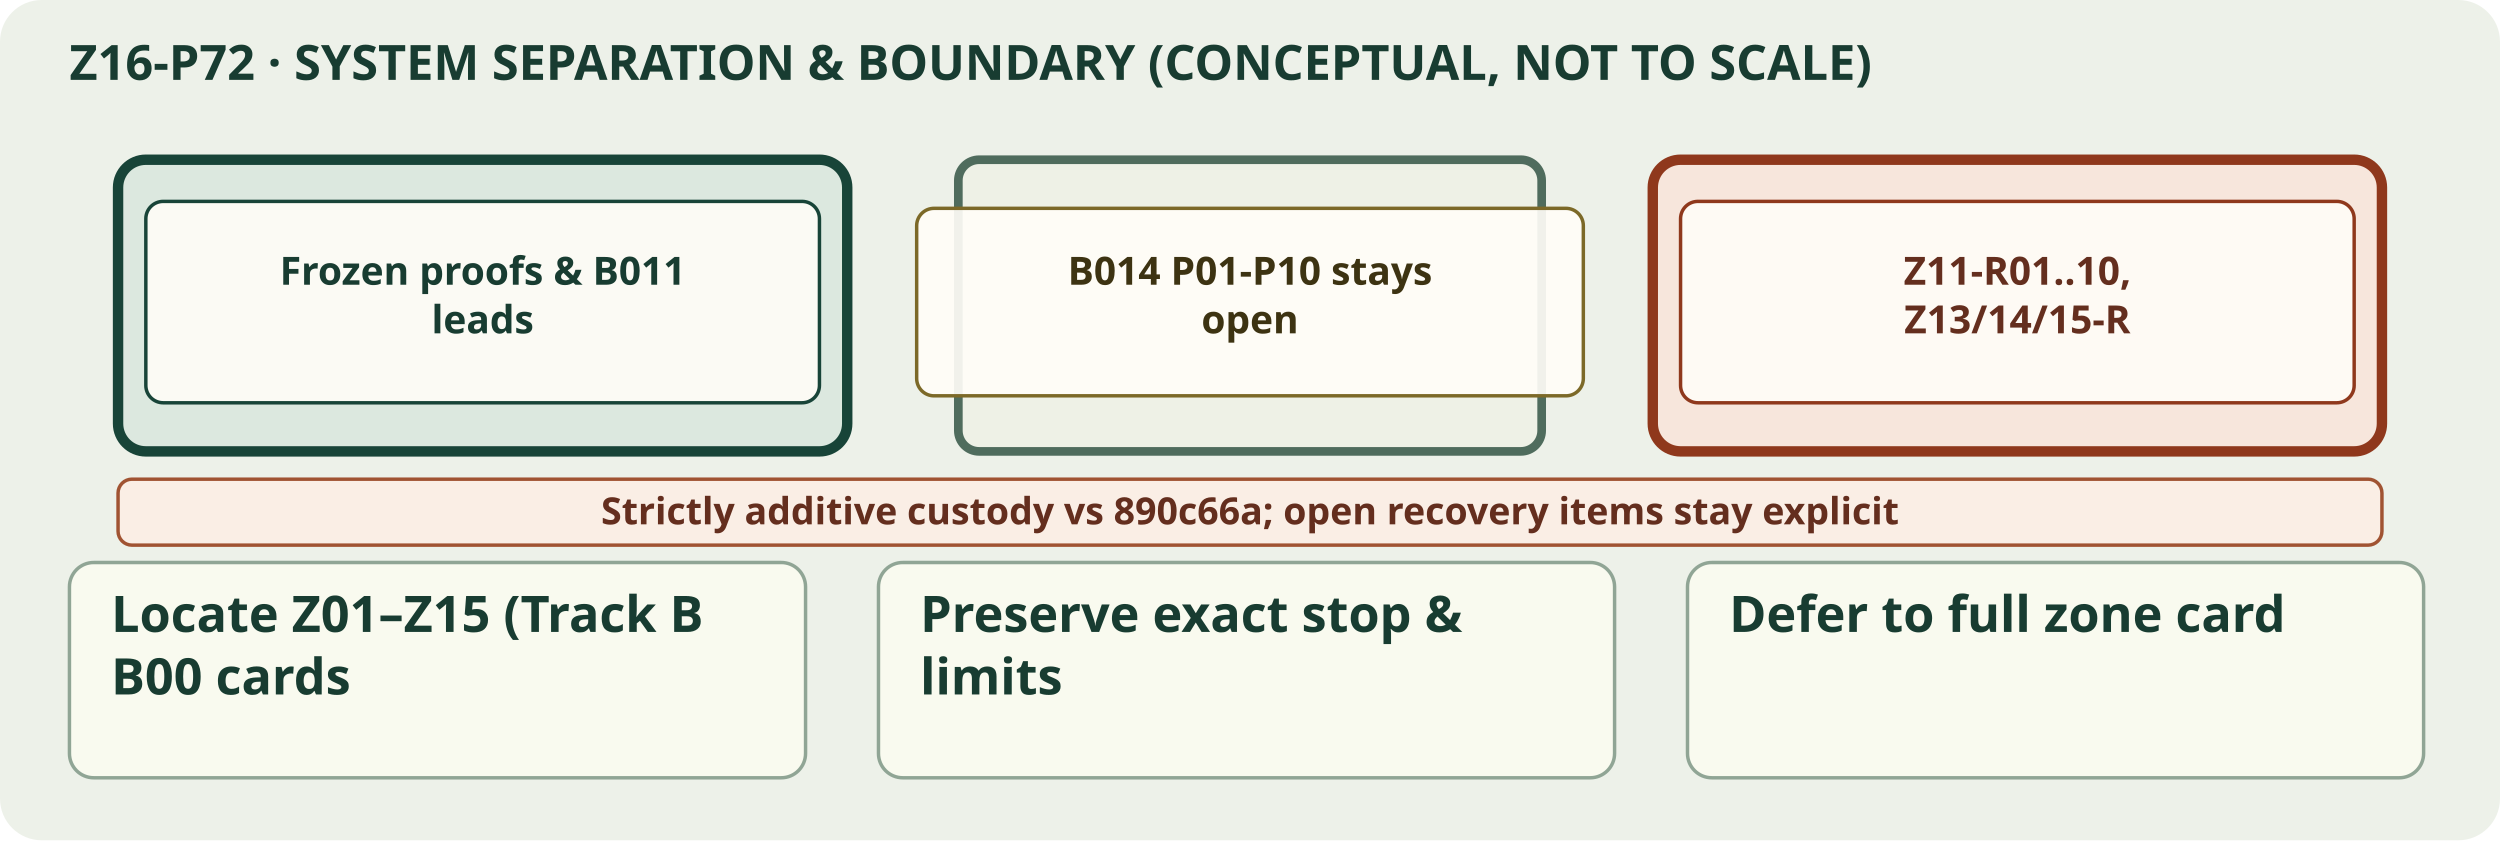
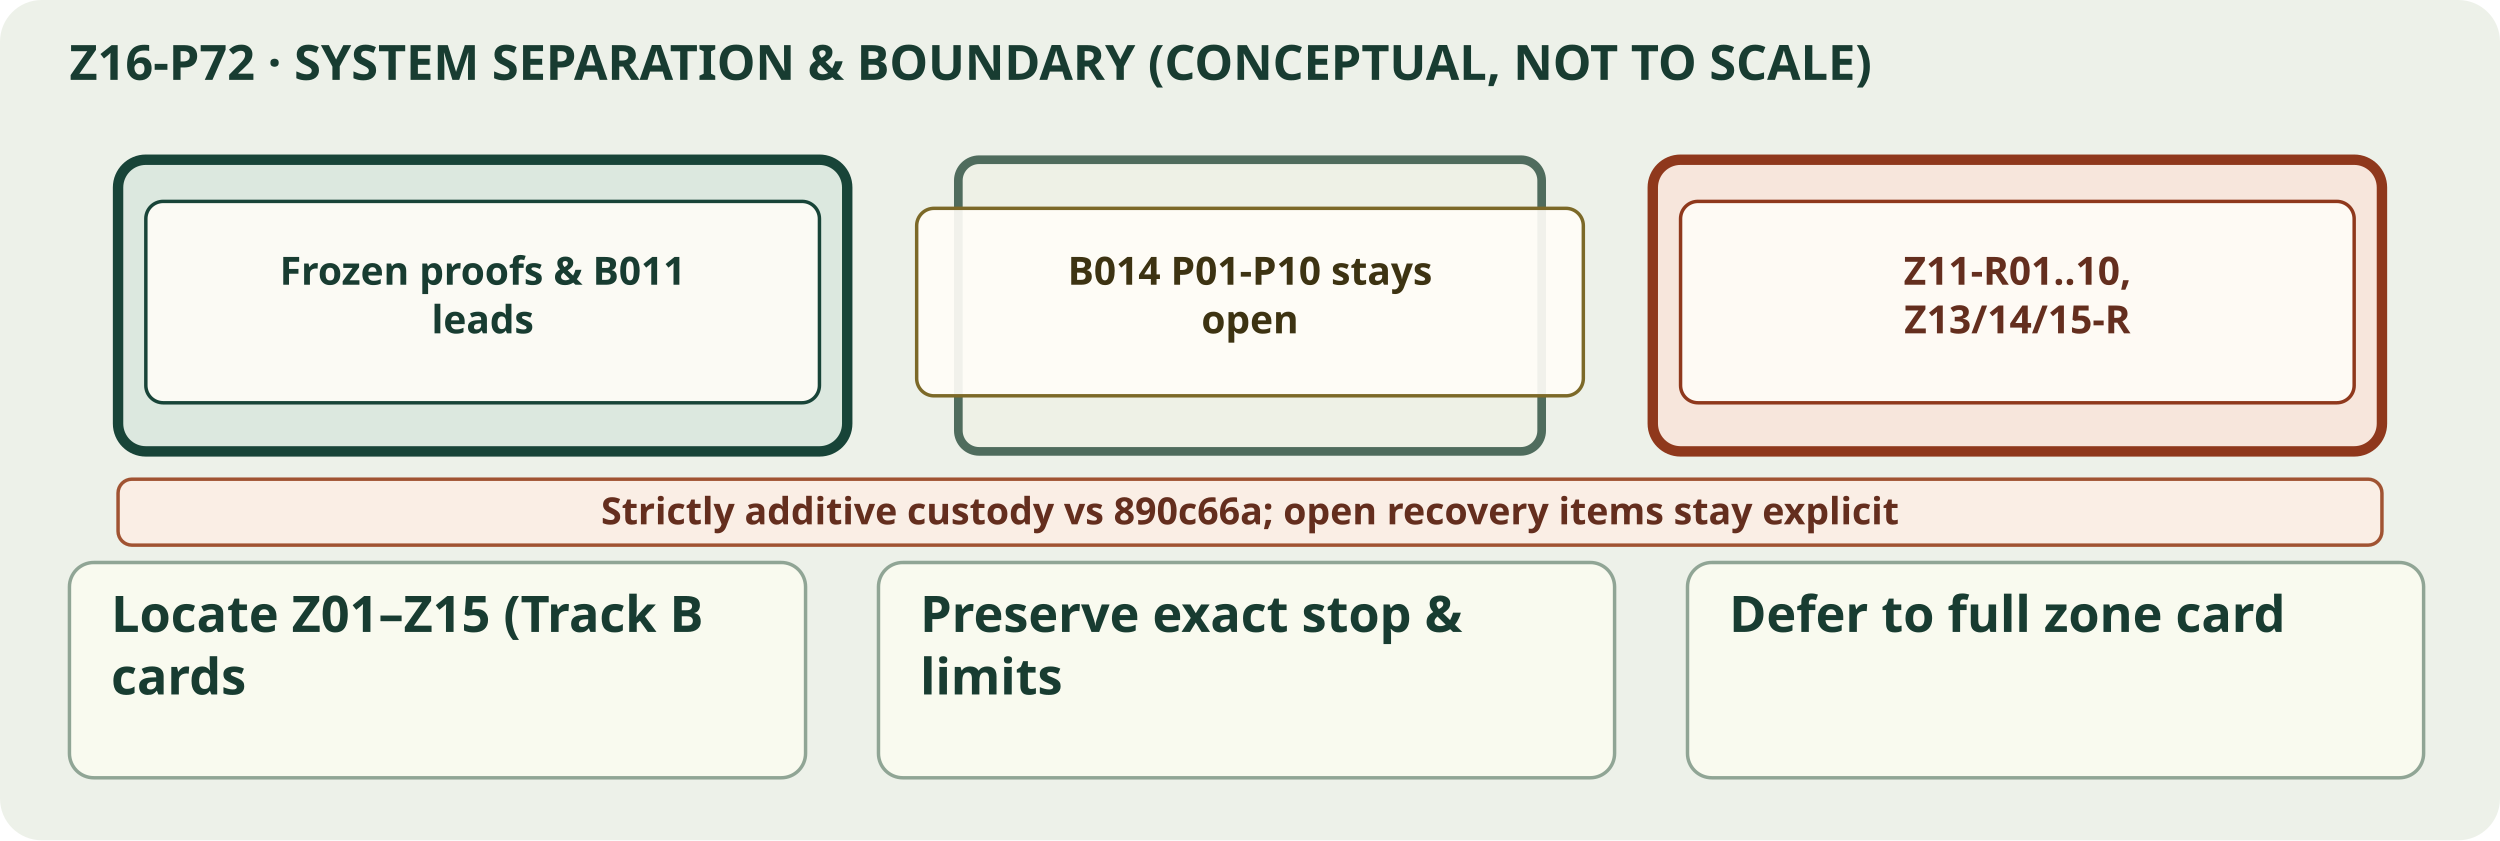
<svg xmlns="http://www.w3.org/2000/svg" viewBox="0 0 720 242" role="img" aria-labelledby="title desc">
  <defs>
    <marker id="arrow" viewBox="0 0 10 10" markerWidth="3" markerHeight="3" refX="8" refY="5" orient="auto">
      <path d="M0 0L10 5 0 10Z" fill="#285345" />
    </marker>
  </defs>
  <rect width="720" height="242" rx="12" fill="#edf1e9" />
  <g font-family="system-ui,sans-serif" font-size="14.5" font-weight="650" fill="#183c31">
    <text x="20" y="23" font-size="14" font-weight="700" fill="#183c31" text-anchor="start">Z16-P72 · SYSTEM SEPARATION &amp; BOUNDARY (CONCEPTUAL, NOT TO SCALE)</text>
    <g id="system-boundary-z16_b72-artwork">
      <rect x="34" y="46" width="210" height="84" rx="8" fill="#dce8df" stroke="#184438" stroke-width="3" />
      <rect x="276" y="46" width="168" height="84" rx="6" fill="#eef1e6" stroke="#4f6c5d" stroke-width="2.5" />
      <rect x="476" y="46" width="210" height="84" rx="8" fill="#f7e6dc" stroke="#8f381c" stroke-width="3" />
      <rect x="42" y="58" width="194" height="58" rx="5" fill="#fffdf7" fill-opacity="0.88" stroke="#184438" />
      <text x="139" y="82" font-size="11.2" font-weight="700" fill="#183c31" text-anchor="middle">Frozen proofs &amp; B011</text>
      <text x="139" y="96" font-size="11.2" font-weight="700" fill="#183c31" text-anchor="middle">leads</text>
      <rect x="264" y="60" width="192" height="54" rx="5" fill="#fffdf7" fill-opacity="0.92" stroke="#7c6928" />
      <text x="360" y="82" font-size="11.2" font-weight="700" fill="#3d3312" text-anchor="middle">B014 P01-P10 stays</text>
      <text x="360" y="96" font-size="11.2" font-weight="700" fill="#3d3312" text-anchor="middle">open</text>
      <rect x="484" y="58" width="194" height="58" rx="5" fill="#fffdf7" fill-opacity="0.88" stroke="#8f381c" />
      <text x="581" y="82" font-size="11.2" font-weight="700" fill="#642e1e" text-anchor="middle">Z11-R01..10,</text>
      <text x="581" y="96" font-size="11.2" font-weight="700" fill="#642e1e" text-anchor="middle">Z13/14/15-R</text>
      <rect x="34" y="138" width="652" height="19" rx="4" fill="#faeee5" stroke="#a05332" />
      <text x="360" y="151" font-size="10.8" font-weight="650" fill="#642e1e" text-anchor="middle">Strictly additive custody vs 890c66a; open recovery items stay explicit</text>
    </g>
    <g id="stage-panels">
      <rect x="20" y="162" width="212" height="62" rx="7" fill="#f9faef" stroke="#90a595" />
      <text x="32" y="182" font-size="14.5" font-weight="650" fill="#183c31" text-anchor="start">Locate Z01–Z15 (Track B</text>
-       <text x="32" y="200" font-size="14.5" font-weight="650" fill="#183c31" text-anchor="start">B00 cards</text>
+       <text x="32" y="200" font-size="14.5" font-weight="650" fill="#183c31" text-anchor="start">cards</text>
      <rect x="253" y="162" width="212" height="62" rx="7" fill="#f9faef" stroke="#90a595" />
      <text x="265" y="182" font-size="14.5" font-weight="650" fill="#183c31" text-anchor="start">Preserve exact stop &amp;</text>
      <text x="265" y="200" font-size="14.5" font-weight="650" fill="#183c31" text-anchor="start">limits</text>
      <rect x="486" y="162" width="212" height="62" rx="7" fill="#f9faef" stroke="#90a595" />
      <text x="498" y="182" font-size="14.5" font-weight="650" fill="#183c31" text-anchor="start">Defer to full zone card</text>
    </g>
  </g>
</svg>
